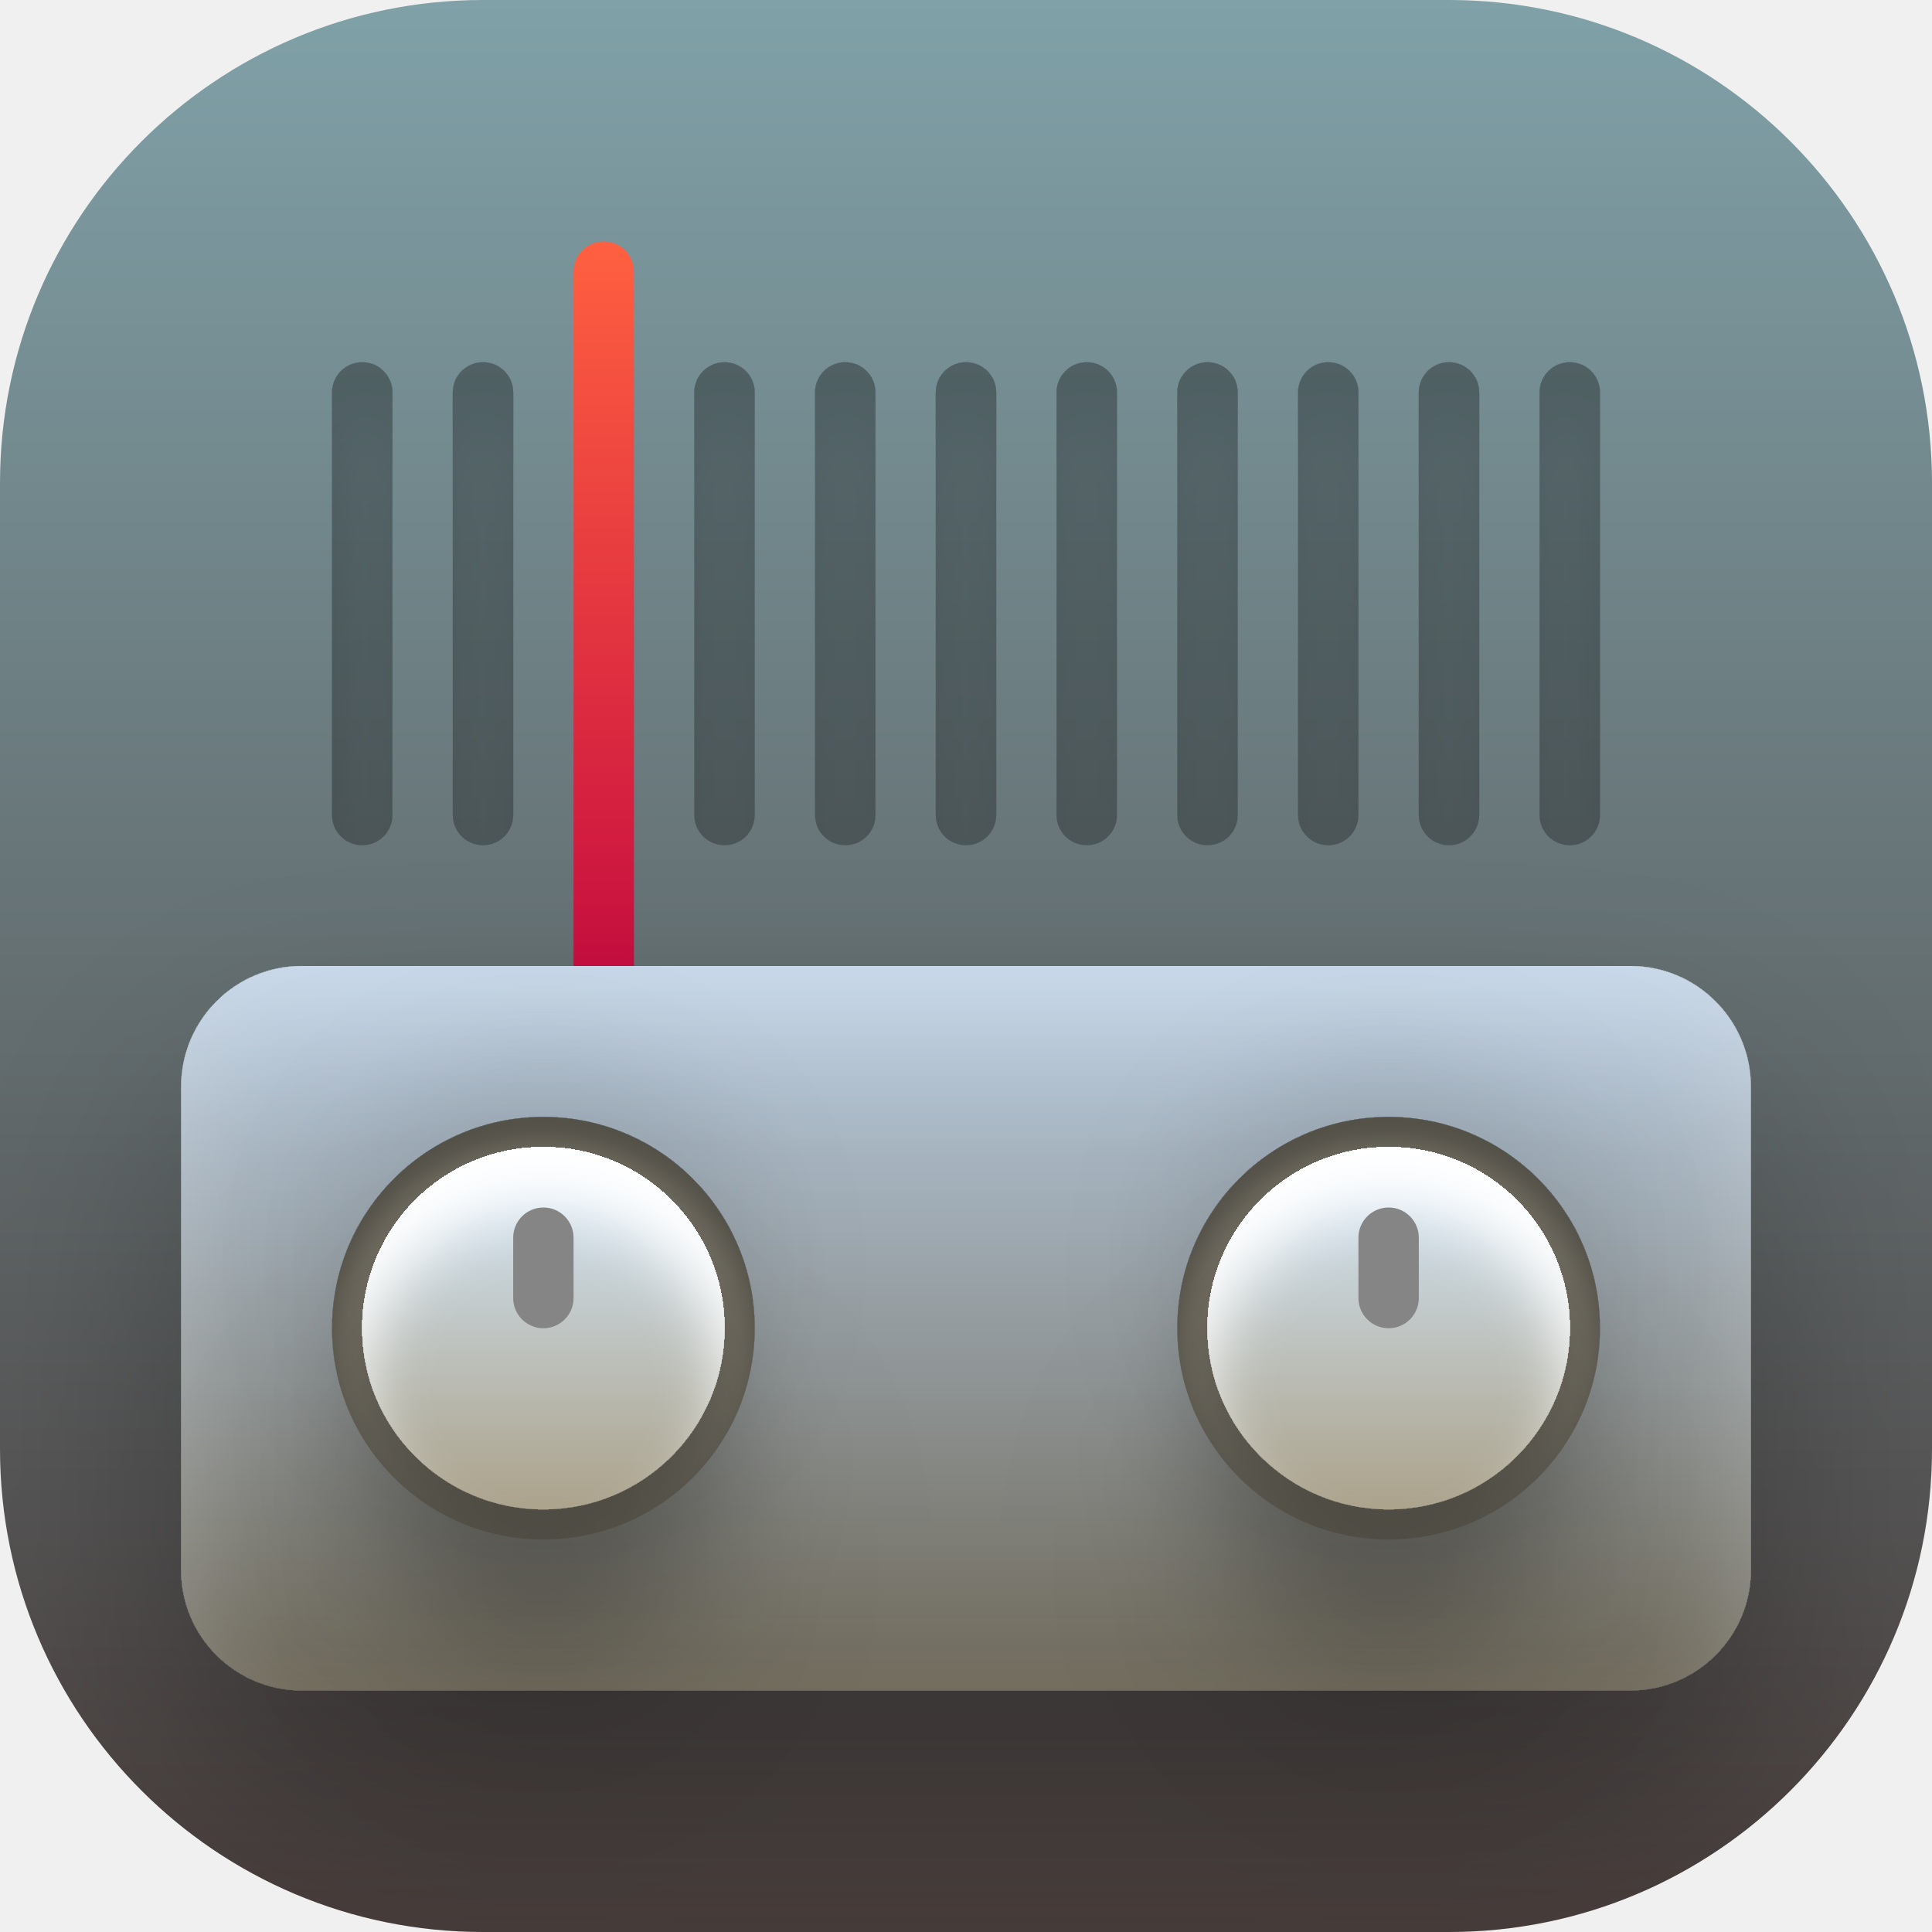
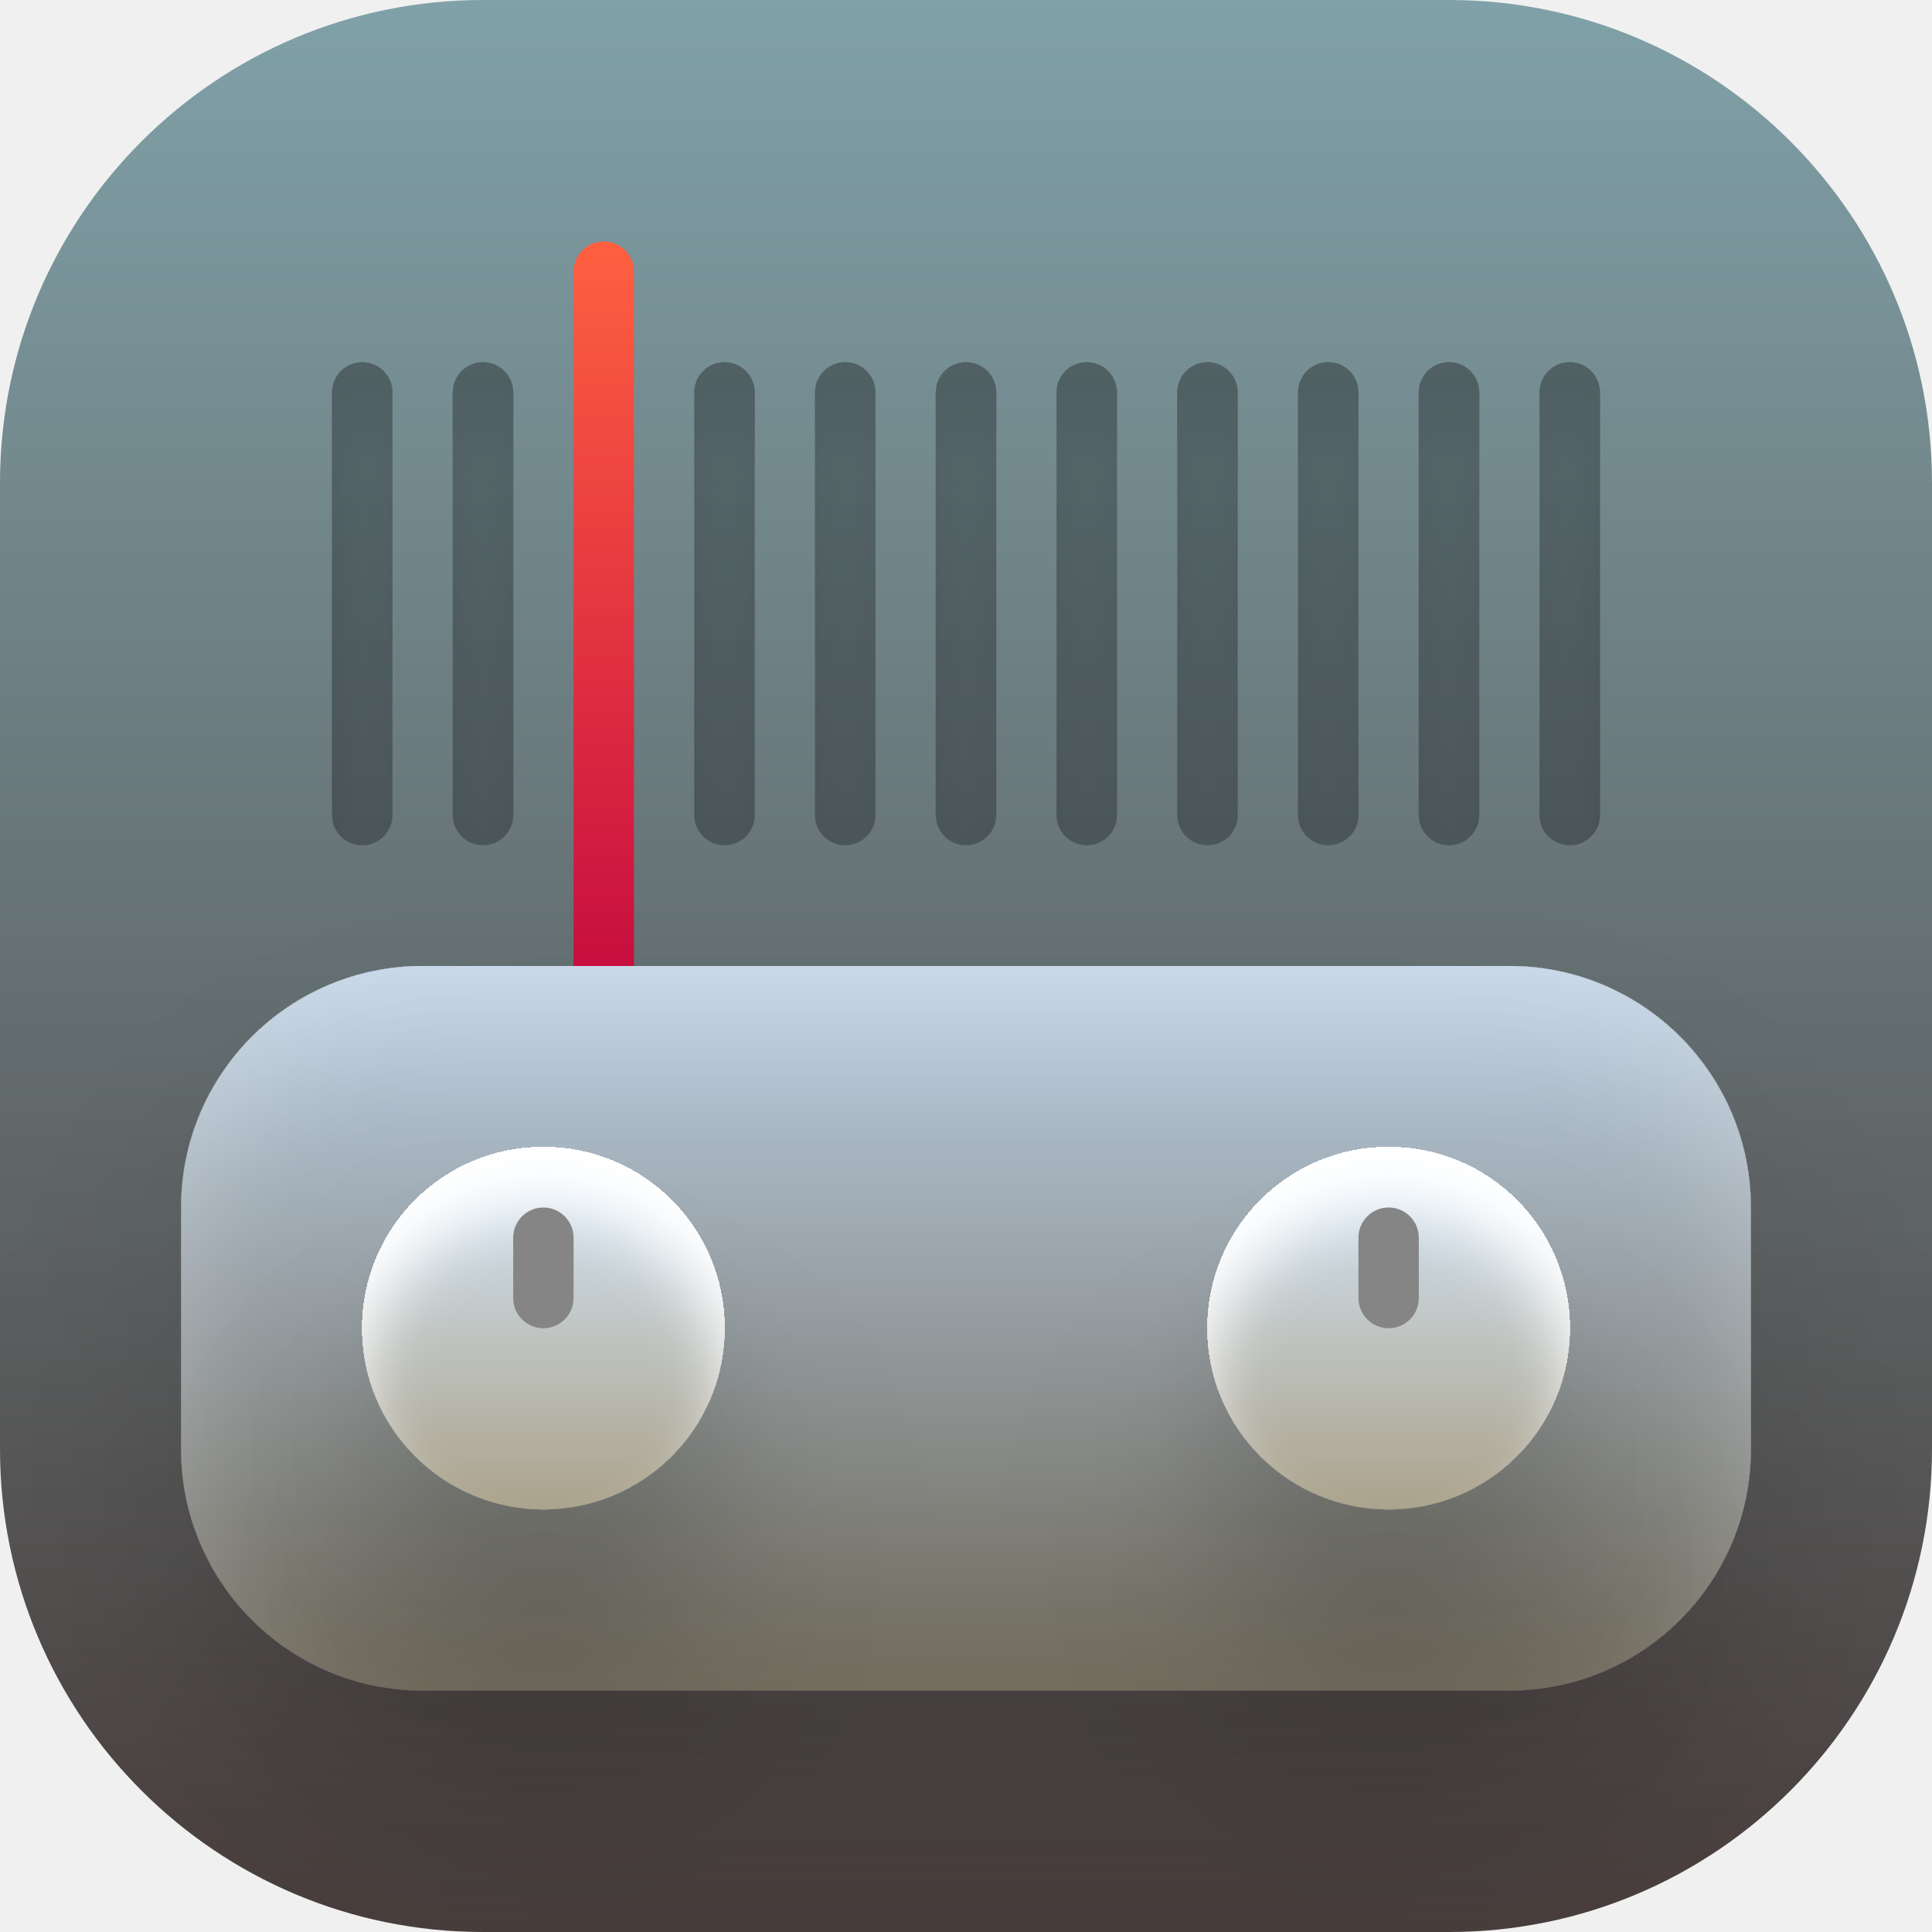
<svg xmlns="http://www.w3.org/2000/svg" width="16" height="16" viewBox="0 0 16 16" fill="none">
-   <g clip-path="url(#clip0_657_300)">
-     <rect width="16" height="16" rx="4" fill="url(#paint0_linear_657_300)" />
-     <path d="M4.75 2.25C4.75 2.112 4.862 2 5 2C5.138 2 5.25 2.112 5.25 2.25V8.75C5.25 8.888 5.138 9 5 9C4.862 9 4.75 8.888 4.75 8.75V2.25Z" fill="url(#paint1_linear_657_300)" />
-     <g filter="url(#filter0_i_657_300)">
+   <g clip-path="url(#clip0_810_262)">
+     <rect width="16" height="16" rx="4" fill="url(#paint0_linear_810_262)" />
+     <path d="M4.75 2.25C4.75 2.112 4.862 2 5 2C5.138 2 5.25 2.112 5.25 2.25V8.75C5.25 8.888 5.138 9 5 9C4.862 9 4.75 8.888 4.75 8.75V2.25Z" fill="url(#paint1_linear_810_262)" />
+     <g filter="url(#filter0_i_810_262)">
      <path d="M2.75 3.25C2.75 3.112 2.862 3 3 3C3.138 3 3.25 3.112 3.25 3.25V6.75C3.25 6.888 3.138 7 3 7C2.862 7 2.75 6.888 2.75 6.75V3.25Z" fill="black" fill-opacity="0.25" />
      <path d="M5.75 3.25C5.75 3.112 5.862 3 6 3C6.138 3 6.25 3.112 6.25 3.25V6.75C6.25 6.888 6.138 7 6 7C5.862 7 5.75 6.888 5.75 6.75V3.25Z" fill="black" fill-opacity="0.25" />
      <path d="M7.75 3.25C7.75 3.112 7.862 3 8 3C8.138 3 8.25 3.112 8.25 3.25V6.75C8.25 6.888 8.138 7 8 7C7.862 7 7.75 6.888 7.75 6.75V3.25Z" fill="black" fill-opacity="0.25" />
      <path d="M9.75 3.25C9.75 3.112 9.862 3 10 3C10.138 3 10.25 3.112 10.25 3.25V6.75C10.25 6.888 10.138 7 10 7C9.862 7 9.75 6.888 9.75 6.75V3.25Z" fill="black" fill-opacity="0.25" />
      <path d="M11.75 3.25C11.75 3.112 11.862 3 12 3C12.138 3 12.25 3.112 12.25 3.25V6.75C12.25 6.888 12.138 7 12 7C11.862 7 11.75 6.888 11.75 6.75V3.25Z" fill="black" fill-opacity="0.25" />
      <path d="M3.75 3.25C3.75 3.112 3.862 3 4 3C4.138 3 4.25 3.112 4.25 3.25V6.75C4.25 6.888 4.138 7 4 7C3.862 7 3.75 6.888 3.75 6.75V3.25Z" fill="black" fill-opacity="0.25" />
      <path d="M6.75 3.25C6.75 3.112 6.862 3 7 3C7.138 3 7.25 3.112 7.25 3.25V6.75C7.25 6.888 7.138 7 7 7C6.862 7 6.75 6.888 6.75 6.75V3.25Z" fill="black" fill-opacity="0.25" />
      <path d="M8.75 3.25C8.75 3.112 8.862 3 9 3C9.138 3 9.25 3.112 9.25 3.25V6.75C9.25 6.888 9.138 7 9 7C8.862 7 8.75 6.888 8.75 6.75V3.25Z" fill="black" fill-opacity="0.25" />
      <path d="M10.75 3.25C10.75 3.112 10.862 3 11 3C11.138 3 11.25 3.112 11.25 3.25V6.75C11.25 6.888 11.138 7 11 7C10.862 7 10.75 6.888 10.75 6.75V3.25Z" fill="black" fill-opacity="0.25" />
      <path d="M12.75 3.25C12.75 3.112 12.862 3 13 3C13.138 3 13.25 3.112 13.25 3.25V6.75C13.25 6.888 13.138 7 13 7C12.862 7 12.75 6.888 12.75 6.75V3.25Z" fill="black" fill-opacity="0.25" />
    </g>
-     <g filter="url(#filter1_ddi_657_300)">
-       <rect x="1.5" y="8" width="13" height="6" rx="1" fill="url(#paint2_linear_657_300)" />
+     <g filter="url(#filter1_ddi_810_262)">
+       <rect x="1.5" y="8" width="13" height="6" rx="2" fill="url(#paint2_linear_810_262)" />
    </g>
-     <g filter="url(#filter2_di_657_300)">
-       <circle cx="4.5" cy="11" r="1.75" fill="#6F6B60" />
+     <g filter="url(#filter2_ddi_810_262)">
+       <circle cx="4.5" cy="11" r="1.5" fill="url(#paint3_linear_810_262)" />
    </g>
-     <g filter="url(#filter3_di_657_300)">
-       <circle cx="11.5" cy="11" r="1.75" fill="#6F6B60" />
-     </g>
-     <g filter="url(#filter4_ddi_657_300)">
-       <circle cx="4.5" cy="11" r="1.5" fill="url(#paint3_linear_657_300)" />
-     </g>
-     <g filter="url(#filter5_ddi_657_300)">
-       <circle cx="11.5" cy="11" r="1.5" fill="url(#paint4_linear_657_300)" />
+     <g filter="url(#filter3_ddi_810_262)">
+       <circle cx="11.5" cy="11" r="1.5" fill="url(#paint4_linear_810_262)" />
    </g>
    <path d="M4.25 10.25C4.25 10.112 4.362 10 4.5 10C4.638 10 4.75 10.112 4.75 10.25V10.75C4.75 10.888 4.638 11 4.5 11C4.362 11 4.25 10.888 4.25 10.75V10.25Z" fill="#858585" />
    <path d="M11.25 10.25C11.25 10.112 11.362 10 11.5 10C11.638 10 11.75 10.112 11.75 10.25V10.75C11.75 10.888 11.638 11 11.5 11C11.362 11 11.25 10.888 11.25 10.75V10.25Z" fill="#858585" />
  </g>
  <defs>
-     <filter id="filter0_i_657_300" x="2.75" y="3" width="10.5" height="4.5" filterUnits="userSpaceOnUse" color-interpolation-filters="sRGB">
+     <filter id="filter0_i_810_262" x="2.75" y="3" width="10.5" height="4.5" filterUnits="userSpaceOnUse" color-interpolation-filters="sRGB">
      <feFlood flood-opacity="0" result="BackgroundImageFix" />
      <feBlend mode="normal" in="SourceGraphic" in2="BackgroundImageFix" result="shape" />
      <feColorMatrix in="SourceAlpha" type="matrix" values="0 0 0 0 0 0 0 0 0 0 0 0 0 0 0 0 0 0 127 0" result="hardAlpha" />
      <feOffset dy="0.5" />
      <feGaussianBlur stdDeviation="0.25" />
      <feComposite in2="hardAlpha" operator="arithmetic" k2="-1" k3="1" />
      <feColorMatrix type="matrix" values="0 0 0 0 0 0 0 0 0 0 0 0 0 0 0 0 0 0 0.1 0" />
-       <feBlend mode="normal" in2="shape" result="effect1_innerShadow_657_300" />
+       <feBlend mode="normal" in2="shape" result="effect1_innerShadow_810_262" />
    </filter>
-     <filter id="filter1_ddi_657_300" x="-2.5" y="7" width="21" height="15" filterUnits="userSpaceOnUse" color-interpolation-filters="sRGB">
+     <filter id="filter1_ddi_810_262" x="-2.5" y="7" width="21" height="15" filterUnits="userSpaceOnUse" color-interpolation-filters="sRGB">
      <feFlood flood-opacity="0" result="BackgroundImageFix" />
      <feColorMatrix in="SourceAlpha" type="matrix" values="0 0 0 0 0 0 0 0 0 0 0 0 0 0 0 0 0 0 127 0" result="hardAlpha" />
      <feOffset dy="4" />
      <feGaussianBlur stdDeviation="2" />
      <feComposite in2="hardAlpha" operator="out" />
      <feColorMatrix type="matrix" values="0 0 0 0 0 0 0 0 0 0 0 0 0 0 0 0 0 0 0.1 0" />
-       <feBlend mode="normal" in2="BackgroundImageFix" result="effect1_dropShadow_657_300" />
+       <feBlend mode="normal" in2="BackgroundImageFix" result="effect1_dropShadow_810_262" />
      <feColorMatrix in="SourceAlpha" type="matrix" values="0 0 0 0 0 0 0 0 0 0 0 0 0 0 0 0 0 0 127 0" result="hardAlpha" />
      <feOffset dy="1" />
      <feGaussianBlur stdDeviation="1" />
      <feComposite in2="hardAlpha" operator="out" />
-       <feColorMatrix type="matrix" values="0 0 0 0 0 0 0 0 0 0 0 0 0 0 0 0 0 0 0.25 0" />
-       <feBlend mode="normal" in2="effect1_dropShadow_657_300" result="effect2_dropShadow_657_300" />
-       <feBlend mode="normal" in="SourceGraphic" in2="effect2_dropShadow_657_300" result="shape" />
+       <feColorMatrix type="matrix" values="0 0 0 0 0 0 0 0 0 0 0 0 0 0 0 0 0 0 0.1 0" />
+       <feBlend mode="normal" in2="effect1_dropShadow_810_262" result="effect2_dropShadow_810_262" />
+       <feBlend mode="normal" in="SourceGraphic" in2="effect2_dropShadow_810_262" result="shape" />
      <feColorMatrix in="SourceAlpha" type="matrix" values="0 0 0 0 0 0 0 0 0 0 0 0 0 0 0 0 0 0 127 0" result="hardAlpha" />
      <feOffset dy="0.5" />
      <feGaussianBlur stdDeviation="0.5" />
      <feComposite in2="hardAlpha" operator="arithmetic" k2="-1" k3="1" />
      <feColorMatrix type="matrix" values="0 0 0 0 1 0 0 0 0 1 0 0 0 0 1 0 0 0 0.25 0" />
-       <feBlend mode="normal" in2="shape" result="effect3_innerShadow_657_300" />
+       <feBlend mode="normal" in2="shape" result="effect3_innerShadow_810_262" />
    </filter>
-     <filter id="filter2_di_657_300" x="1.75" y="7.75" width="5.5" height="5.5" filterUnits="userSpaceOnUse" color-interpolation-filters="sRGB">
-       <feFlood flood-opacity="0" result="BackgroundImageFix" />
-       <feColorMatrix in="SourceAlpha" type="matrix" values="0 0 0 0 0 0 0 0 0 0 0 0 0 0 0 0 0 0 127 0" result="hardAlpha" />
-       <feOffset dy="-0.5" />
-       <feGaussianBlur stdDeviation="0.5" />
-       <feComposite in2="hardAlpha" operator="out" />
-       <feColorMatrix type="matrix" values="0 0 0 0 0 0 0 0 0 0 0 0 0 0 0 0 0 0 0.1 0" />
-       <feBlend mode="normal" in2="BackgroundImageFix" result="effect1_dropShadow_657_300" />
-       <feBlend mode="normal" in="SourceGraphic" in2="effect1_dropShadow_657_300" result="shape" />
-       <feColorMatrix in="SourceAlpha" type="matrix" values="0 0 0 0 0 0 0 0 0 0 0 0 0 0 0 0 0 0 127 0" result="hardAlpha" />
-       <feOffset dy="0.2" />
-       <feGaussianBlur stdDeviation="0.1" />
-       <feComposite in2="hardAlpha" operator="arithmetic" k2="-1" k3="1" />
-       <feColorMatrix type="matrix" values="0 0 0 0 0 0 0 0 0 0 0 0 0 0 0 0 0 0 0.25 0" />
-       <feBlend mode="normal" in2="shape" result="effect2_innerShadow_657_300" />
-     </filter>
-     <filter id="filter3_di_657_300" x="8.75" y="7.75" width="5.5" height="5.5" filterUnits="userSpaceOnUse" color-interpolation-filters="sRGB">
-       <feFlood flood-opacity="0" result="BackgroundImageFix" />
-       <feColorMatrix in="SourceAlpha" type="matrix" values="0 0 0 0 0 0 0 0 0 0 0 0 0 0 0 0 0 0 127 0" result="hardAlpha" />
-       <feOffset dy="-0.5" />
-       <feGaussianBlur stdDeviation="0.5" />
-       <feComposite in2="hardAlpha" operator="out" />
-       <feColorMatrix type="matrix" values="0 0 0 0 0 0 0 0 0 0 0 0 0 0 0 0 0 0 0.1 0" />
-       <feBlend mode="normal" in2="BackgroundImageFix" result="effect1_dropShadow_657_300" />
-       <feBlend mode="normal" in="SourceGraphic" in2="effect1_dropShadow_657_300" result="shape" />
-       <feColorMatrix in="SourceAlpha" type="matrix" values="0 0 0 0 0 0 0 0 0 0 0 0 0 0 0 0 0 0 127 0" result="hardAlpha" />
-       <feOffset dy="0.2" />
-       <feGaussianBlur stdDeviation="0.1" />
-       <feComposite in2="hardAlpha" operator="arithmetic" k2="-1" k3="1" />
-       <feColorMatrix type="matrix" values="0 0 0 0 0 0 0 0 0 0 0 0 0 0 0 0 0 0 0.25 0" />
-       <feBlend mode="normal" in2="shape" result="effect2_innerShadow_657_300" />
-     </filter>
-     <filter id="filter4_ddi_657_300" x="1" y="9.5" width="7" height="7" filterUnits="userSpaceOnUse" color-interpolation-filters="sRGB">
+     <filter id="filter2_ddi_810_262" x="1" y="9.5" width="7" height="7" filterUnits="userSpaceOnUse" color-interpolation-filters="sRGB">
      <feFlood flood-opacity="0" result="BackgroundImageFix" />
      <feColorMatrix in="SourceAlpha" type="matrix" values="0 0 0 0 0 0 0 0 0 0 0 0 0 0 0 0 0 0 127 0" result="hardAlpha" />
      <feOffset dy="2" />
      <feGaussianBlur stdDeviation="1" />
      <feComposite in2="hardAlpha" operator="out" />
      <feColorMatrix type="matrix" values="0 0 0 0 0 0 0 0 0 0 0 0 0 0 0 0 0 0 0.1 0" />
-       <feBlend mode="normal" in2="BackgroundImageFix" result="effect1_dropShadow_657_300" />
+       <feBlend mode="normal" in2="BackgroundImageFix" result="effect1_dropShadow_810_262" />
      <feColorMatrix in="SourceAlpha" type="matrix" values="0 0 0 0 0 0 0 0 0 0 0 0 0 0 0 0 0 0 127 0" result="hardAlpha" />
      <feOffset dy="1" />
      <feGaussianBlur stdDeviation="0.5" />
      <feComposite in2="hardAlpha" operator="out" />
-       <feColorMatrix type="matrix" values="0 0 0 0 0 0 0 0 0 0 0 0 0 0 0 0 0 0 0.25 0" />
-       <feBlend mode="normal" in2="effect1_dropShadow_657_300" result="effect2_dropShadow_657_300" />
-       <feBlend mode="normal" in="SourceGraphic" in2="effect2_dropShadow_657_300" result="shape" />
+       <feColorMatrix type="matrix" values="0 0 0 0 0 0 0 0 0 0 0 0 0 0 0 0 0 0 0.1 0" />
+       <feBlend mode="normal" in2="effect1_dropShadow_810_262" result="effect2_dropShadow_810_262" />
+       <feBlend mode="normal" in="SourceGraphic" in2="effect2_dropShadow_810_262" result="shape" />
      <feColorMatrix in="SourceAlpha" type="matrix" values="0 0 0 0 0 0 0 0 0 0 0 0 0 0 0 0 0 0 127 0" result="hardAlpha" />
      <feOffset dy="0.5" />
      <feGaussianBlur stdDeviation="0.25" />
      <feComposite in2="hardAlpha" operator="arithmetic" k2="-1" k3="1" />
      <feColorMatrix type="matrix" values="0 0 0 0 1 0 0 0 0 1 0 0 0 0 1 0 0 0 1 0" />
-       <feBlend mode="normal" in2="shape" result="effect3_innerShadow_657_300" />
+       <feBlend mode="normal" in2="shape" result="effect3_innerShadow_810_262" />
    </filter>
-     <filter id="filter5_ddi_657_300" x="8" y="9.5" width="7" height="7" filterUnits="userSpaceOnUse" color-interpolation-filters="sRGB">
+     <filter id="filter3_ddi_810_262" x="8" y="9.5" width="7" height="7" filterUnits="userSpaceOnUse" color-interpolation-filters="sRGB">
      <feFlood flood-opacity="0" result="BackgroundImageFix" />
      <feColorMatrix in="SourceAlpha" type="matrix" values="0 0 0 0 0 0 0 0 0 0 0 0 0 0 0 0 0 0 127 0" result="hardAlpha" />
      <feOffset dy="2" />
      <feGaussianBlur stdDeviation="1" />
      <feComposite in2="hardAlpha" operator="out" />
      <feColorMatrix type="matrix" values="0 0 0 0 0 0 0 0 0 0 0 0 0 0 0 0 0 0 0.1 0" />
-       <feBlend mode="normal" in2="BackgroundImageFix" result="effect1_dropShadow_657_300" />
+       <feBlend mode="normal" in2="BackgroundImageFix" result="effect1_dropShadow_810_262" />
      <feColorMatrix in="SourceAlpha" type="matrix" values="0 0 0 0 0 0 0 0 0 0 0 0 0 0 0 0 0 0 127 0" result="hardAlpha" />
      <feOffset dy="1" />
      <feGaussianBlur stdDeviation="0.5" />
      <feComposite in2="hardAlpha" operator="out" />
-       <feColorMatrix type="matrix" values="0 0 0 0 0 0 0 0 0 0 0 0 0 0 0 0 0 0 0.25 0" />
-       <feBlend mode="normal" in2="effect1_dropShadow_657_300" result="effect2_dropShadow_657_300" />
-       <feBlend mode="normal" in="SourceGraphic" in2="effect2_dropShadow_657_300" result="shape" />
+       <feColorMatrix type="matrix" values="0 0 0 0 0 0 0 0 0 0 0 0 0 0 0 0 0 0 0.1 0" />
+       <feBlend mode="normal" in2="effect1_dropShadow_810_262" result="effect2_dropShadow_810_262" />
+       <feBlend mode="normal" in="SourceGraphic" in2="effect2_dropShadow_810_262" result="shape" />
      <feColorMatrix in="SourceAlpha" type="matrix" values="0 0 0 0 0 0 0 0 0 0 0 0 0 0 0 0 0 0 127 0" result="hardAlpha" />
      <feOffset dy="0.5" />
      <feGaussianBlur stdDeviation="0.25" />
      <feComposite in2="hardAlpha" operator="arithmetic" k2="-1" k3="1" />
      <feColorMatrix type="matrix" values="0 0 0 0 1 0 0 0 0 1 0 0 0 0 1 0 0 0 1 0" />
-       <feBlend mode="normal" in2="shape" result="effect3_innerShadow_657_300" />
+       <feBlend mode="normal" in2="shape" result="effect3_innerShadow_810_262" />
    </filter>
-     <linearGradient id="paint0_linear_657_300" x1="8" y1="0" x2="8" y2="16" gradientUnits="userSpaceOnUse">
+     <linearGradient id="paint0_linear_810_262" x1="8" y1="0" x2="8" y2="16" gradientUnits="userSpaceOnUse">
      <stop stop-color="#80A1A8" />
      <stop offset="1" stop-color="#4A3F3D" />
    </linearGradient>
-     <linearGradient id="paint1_linear_657_300" x1="5" y1="2" x2="5" y2="9" gradientUnits="userSpaceOnUse">
+     <linearGradient id="paint1_linear_810_262" x1="5" y1="2" x2="5" y2="9" gradientUnits="userSpaceOnUse">
      <stop stop-color="#FF6040" />
      <stop offset="1" stop-color="#C00040" />
    </linearGradient>
-     <linearGradient id="paint2_linear_657_300" x1="8" y1="8" x2="8" y2="14" gradientUnits="userSpaceOnUse">
+     <linearGradient id="paint2_linear_810_262" x1="8" y1="8" x2="8" y2="14" gradientUnits="userSpaceOnUse">
      <stop stop-color="#BACEE3" />
      <stop offset="1" stop-color="#6E6859" />
    </linearGradient>
-     <linearGradient id="paint3_linear_657_300" x1="4.5" y1="9.5" x2="4.5" y2="12.5" gradientUnits="userSpaceOnUse">
+     <linearGradient id="paint3_linear_810_262" x1="4.5" y1="9.5" x2="4.5" y2="12.5" gradientUnits="userSpaceOnUse">
      <stop stop-color="#D5E9FC" />
      <stop offset="1" stop-color="#ABA28B" />
    </linearGradient>
-     <linearGradient id="paint4_linear_657_300" x1="11.5" y1="9.5" x2="11.5" y2="12.5" gradientUnits="userSpaceOnUse">
+     <linearGradient id="paint4_linear_810_262" x1="11.5" y1="9.5" x2="11.5" y2="12.5" gradientUnits="userSpaceOnUse">
      <stop stop-color="#D5E9FC" />
      <stop offset="1" stop-color="#ABA28B" />
    </linearGradient>
-     <clipPath id="clip0_657_300">
+     <clipPath id="clip0_810_262">
      <rect width="16" height="16" rx="4" fill="white" />
    </clipPath>
  </defs>
</svg>
